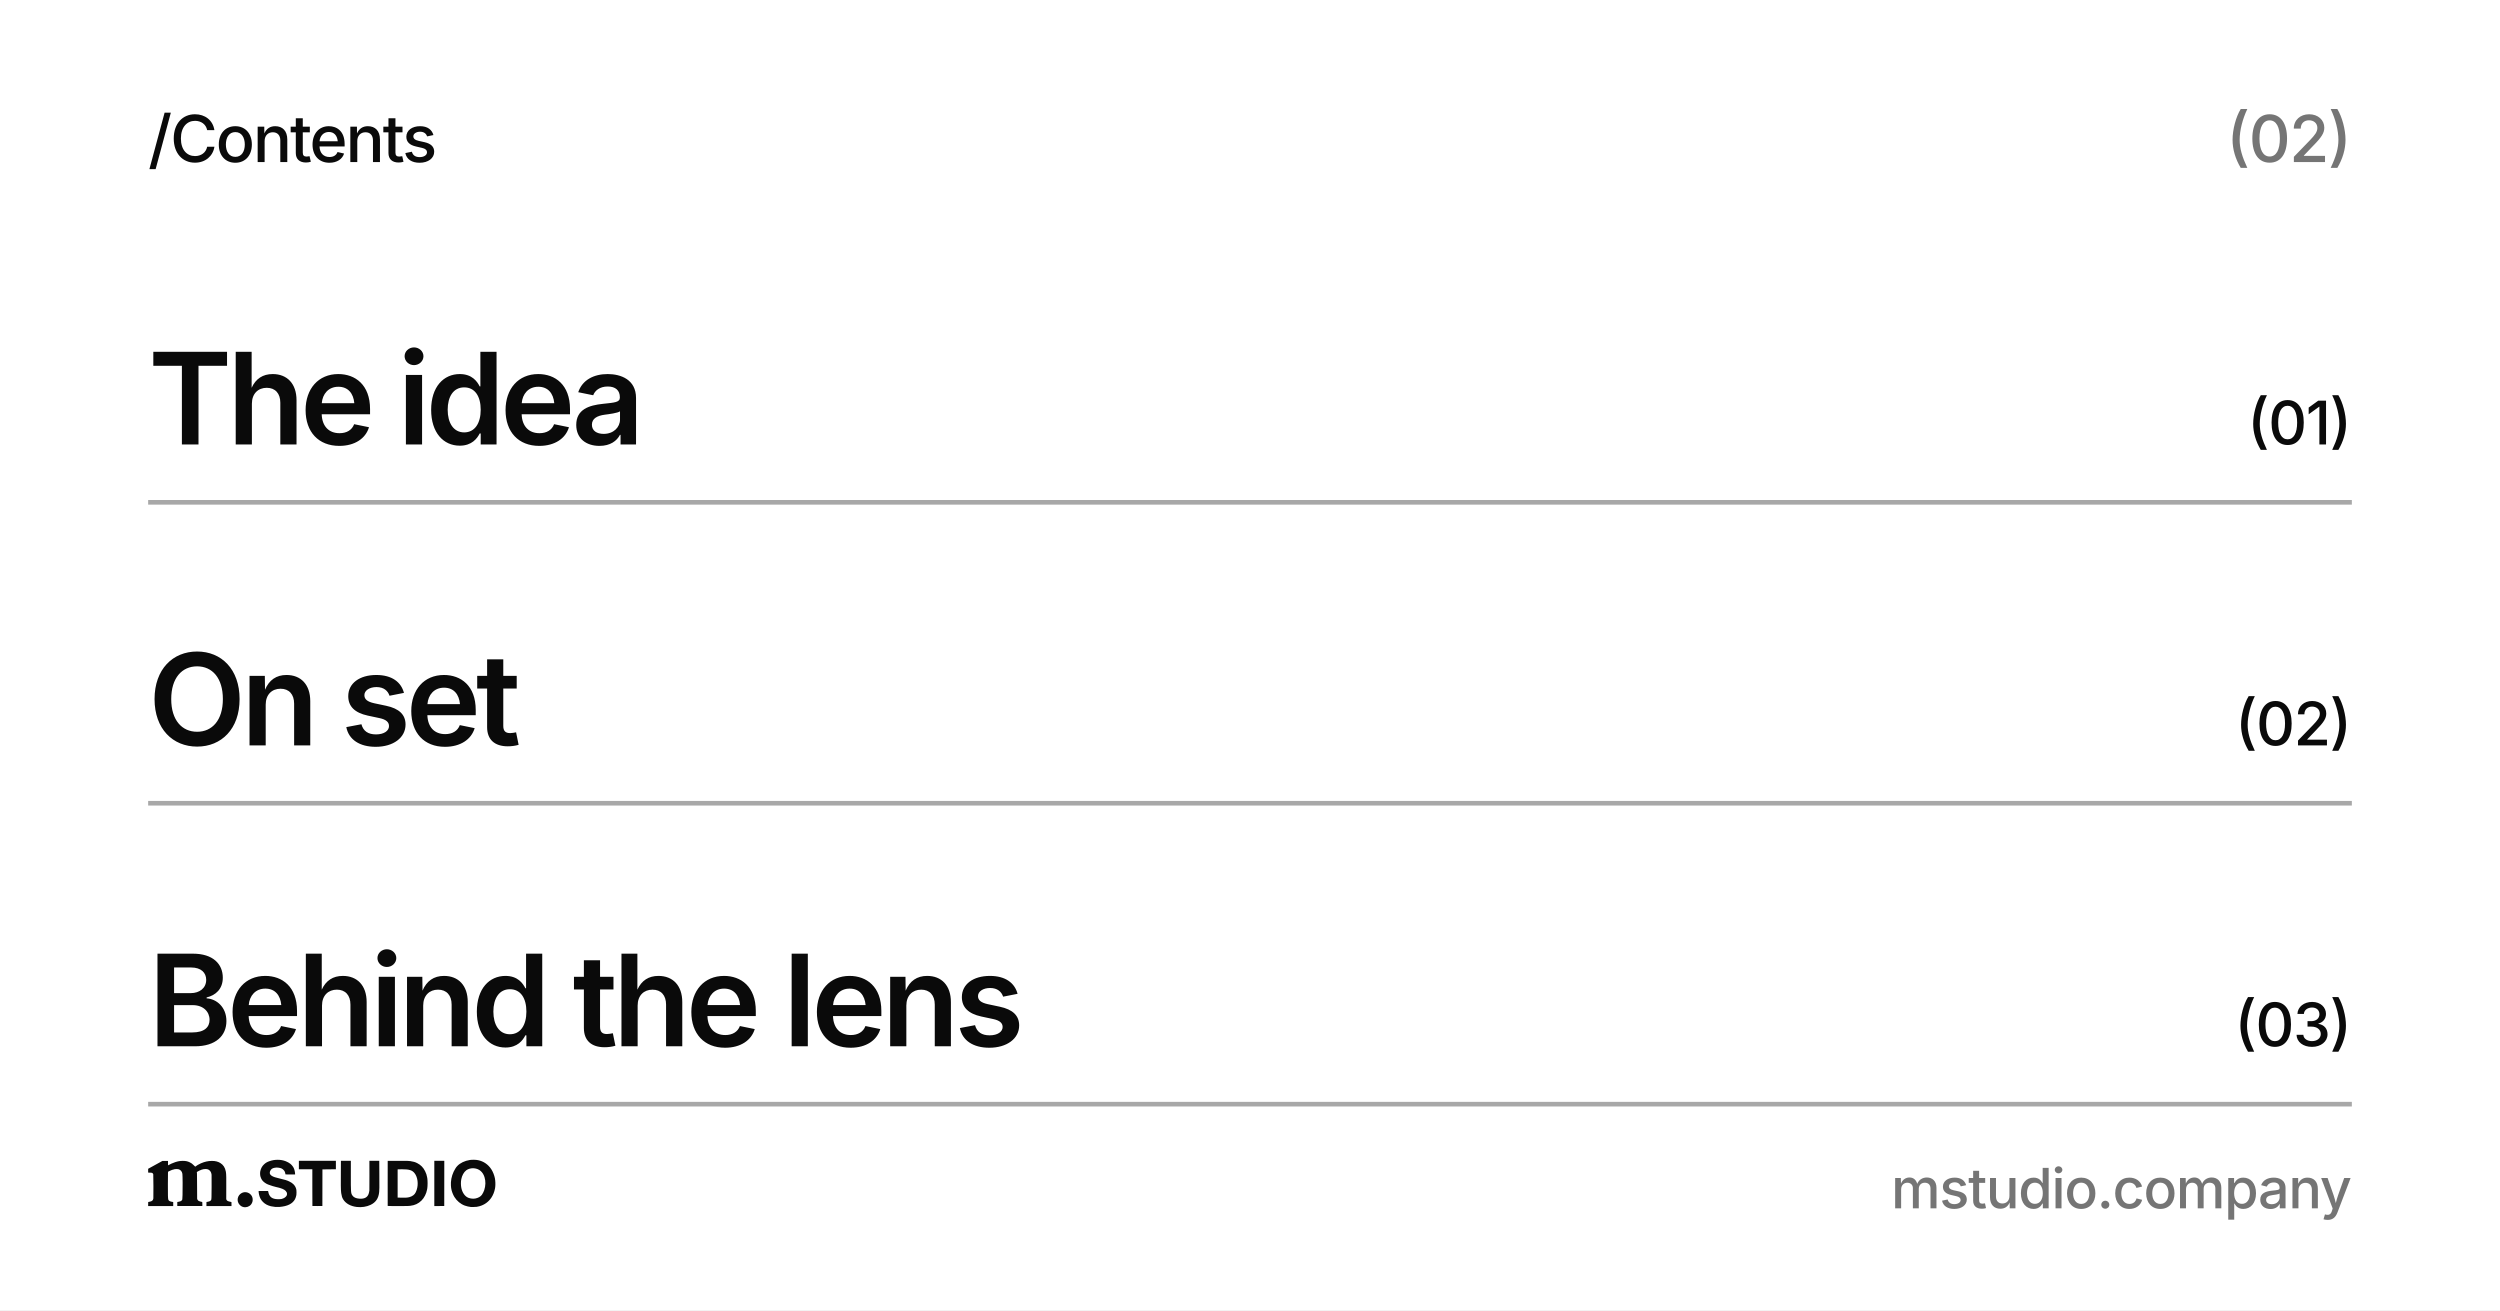
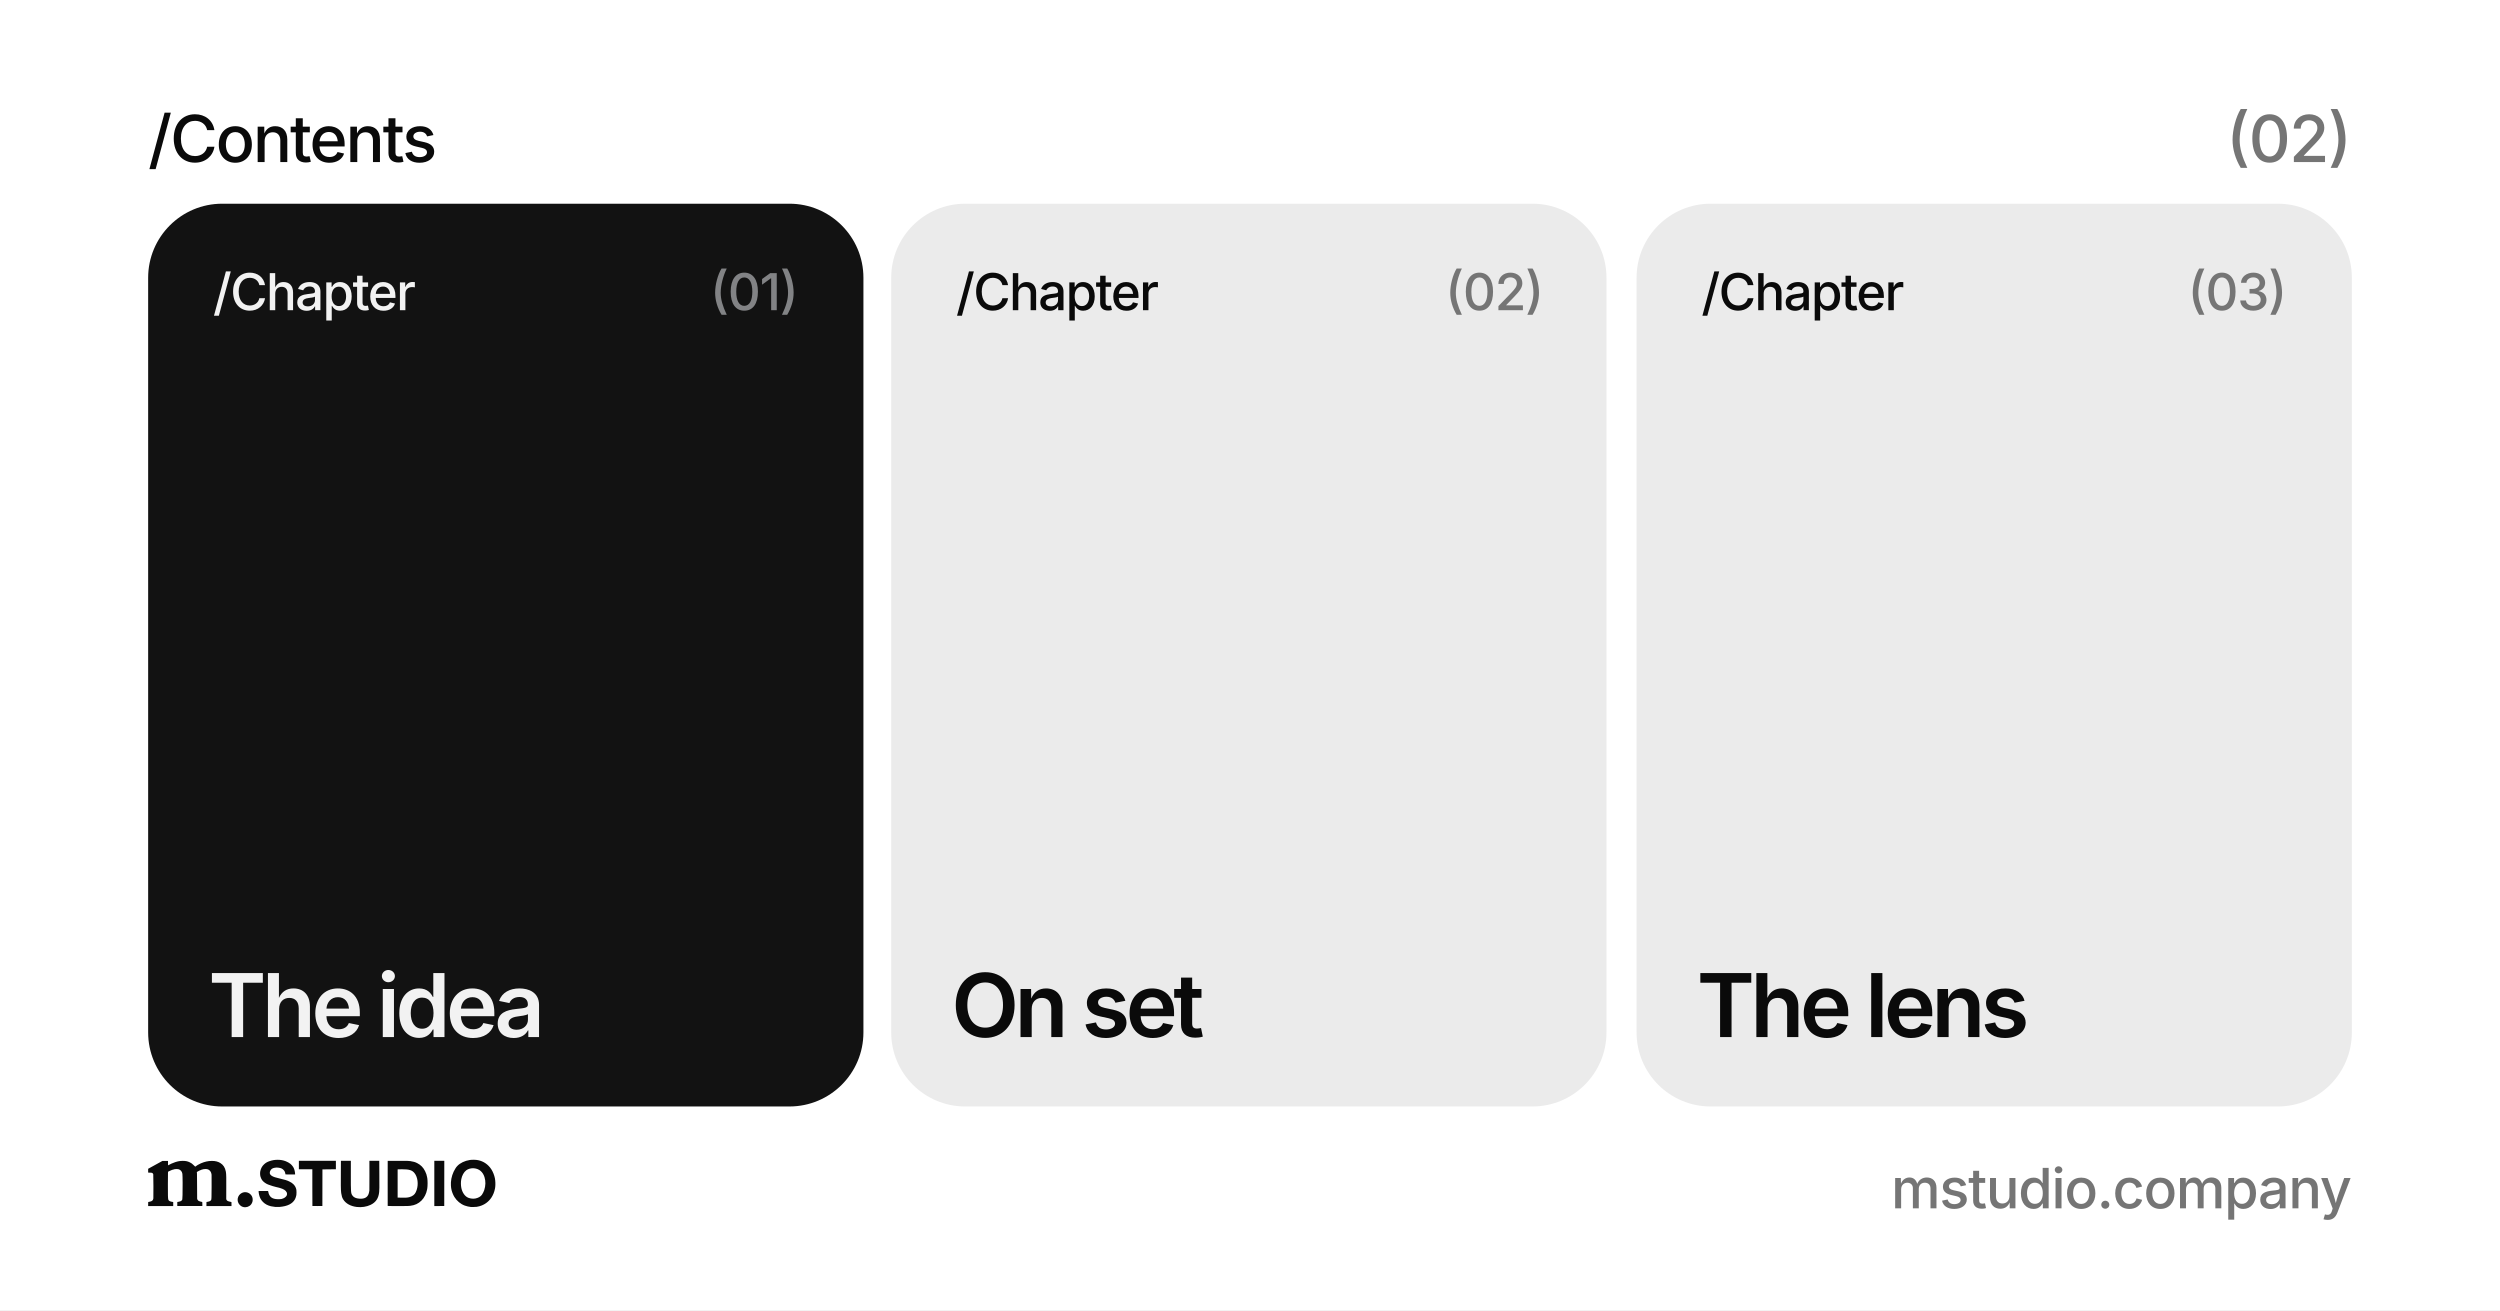
<svg xmlns="http://www.w3.org/2000/svg" width="1080" height="566" viewBox="0 0 1080 566">
  <rect id="Background" width="1080" height="566" fill="#FFFFFF" />
  <g id="Section label">
    <text id="Label" x="64" y="70" font-family="Inter" font-size="28" font-weight="500" letter-spacing="-0.84" fill="#0A0A0A" text-anchor="start">/Contents</text>
    <text id="Index" x="1016" y="70" font-family="Inter" font-size="28" font-weight="500" letter-spacing="-0.56" fill="#757575" text-anchor="end">(02)</text>
  </g>
-   <g id="Menu list">
-     <text id="Item 1" x="64" y="192" font-family="Inter" font-size="55" font-weight="600" letter-spacing="-2.18" fill="#0A0A0A" text-anchor="start">The idea</text>
-     <text id="Number 1" x="1016" y="192" font-family="Inter" font-size="26" font-weight="500" letter-spacing="-0.52" fill="#0A0A0A" text-anchor="end">(01)</text>
-     <rect id="Line 1" x="64" y="216" width="952" height="2" fill="#A8A8A8" />
-     <text id="Item 2" x="64" y="322" font-family="Inter" font-size="55" font-weight="600" letter-spacing="-2.18" fill="#0A0A0A" text-anchor="start">On set</text>
-     <text id="Number 2" x="1016" y="322" font-family="Inter" font-size="26" font-weight="500" letter-spacing="-0.52" fill="#0A0A0A" text-anchor="end">(02)</text>
-     <rect id="Line 2" x="64" y="346" width="952" height="2" fill="#A8A8A8" />
-     <text id="Item 3" x="64" y="452" font-family="Inter" font-size="55" font-weight="600" letter-spacing="-2.18" fill="#0A0A0A" text-anchor="start">Behind the lens</text>
-     <text id="Number 3" x="1016" y="452" font-family="Inter" font-size="26" font-weight="500" letter-spacing="-0.52" fill="#0A0A0A" text-anchor="end">(03)</text>
-     <rect id="Line 3" x="64" y="476" width="952" height="2" fill="#A8A8A8" />
+   <g id="Tile 01">
+     <rect x="64" y="88" width="309" height="390" rx="32" fill="#121212" />
+     <text id="Label" x="92" y="134" font-family="Inter" font-size="22" font-weight="500" letter-spacing="-0.66" fill="#F2F2F2" text-anchor="start">/Chapter</text>
+     <text id="Index" x="345" y="134" font-family="Inter" font-size="22" font-weight="500" letter-spacing="-0.44" fill="#828385" text-anchor="end">(01)</text>
+     <text id="Title" x="90" y="448" font-family="Inter" font-size="38" font-weight="600" letter-spacing="-1.90" fill="#F2F2F2" text-anchor="start">The idea</text>
+   </g>
+   <g id="Tile 02">
+     <rect x="385" y="88" width="309" height="390" rx="32" fill="#EBEBEB" />
+     <text id="Label" x="413" y="134" font-family="Inter" font-size="22" font-weight="500" letter-spacing="-0.66" fill="#0A0A0A" text-anchor="start">/Chapter</text>
+     <text id="Index" x="667" y="134" font-family="Inter" font-size="22" font-weight="500" letter-spacing="-0.44" fill="#757575" text-anchor="end">(02)</text>
+     <text id="Title" x="411" y="448" font-family="Inter" font-size="38" font-weight="600" letter-spacing="-1.90" fill="#0A0A0A" text-anchor="start">On set</text>
+   </g>
+   <g id="Tile 03">
+     <rect x="707" y="88" width="309" height="390" rx="32" fill="#EBEBEB" />
+     <text id="Label" x="735" y="134" font-family="Inter" font-size="22" font-weight="500" letter-spacing="-0.66" fill="#0A0A0A" text-anchor="start">/Chapter</text>
+     <text id="Index" x="988" y="134" font-family="Inter" font-size="22" font-weight="500" letter-spacing="-0.44" fill="#757575" text-anchor="end">(03)</text>
+     <text id="Title" x="733" y="448" font-family="Inter" font-size="38" font-weight="600" letter-spacing="-1.90" fill="#0A0A0A" text-anchor="start">The lens</text>
  </g>
  <g id="Footer">
    <g id="Logo m.STUDIO" transform="translate(64 501) scale(0.04688)">
      <path fill="#0A0A0A" fill-rule="evenodd" d="M 879.37 436.51 C 864.89 433.36 853.86 426.92 842.98 415.27 C 811.69 381.76 821.75 327.27 863.08 306.46 C 892.07 291.86 927.01 299.29 947.94 324.50 C 956.60 334.93 961.33 346.26 962.94 360.46 C 965.06 379.12 960.44 396.23 949.28 411.08 C 933.78 431.70 905.14 442.11 879.37 436.51 Z  M 1923.50 435.50 C 1865.42 428.80 1820.12 403.39 1796.67 364.36 C 1787.73 349.47 1783.24 335.24 1779.53 310.00 C 1779.33 308.62 1778.89 305.70 1778.56 303.50 C 1778.23 301.30 1777.32 289.91 1776.53 278.19 C 1775.37 260.72 1775.22 234.60 1775.72 133.44 L 1776.32 10.00 L 1822.14 10.00 L 1867.96 10.00 L 1867.77 132.25 C 1867.52 301.63 1868.01 308.39 1882.16 329.55 C 1893.75 346.88 1915.15 356.74 1945.90 358.92 C 1991.95 362.18 2019.65 348.13 2031.46 315.51 C 2034.10 308.24 2037.31 293.82 2038.60 283.50 C 2039.01 280.20 2039.23 217.31 2039.08 143.75 L 2038.80 10.00 L 2084.26 10.00 L 2129.71 10.00 L 2130.44 138.80 C 2131.16 264.20 2131.06 274.47 2128.85 297.50 C 2123.33 355.12 2098.21 392.75 2049.74 415.99 C 2013.48 433.39 1967.20 440.54 1923.50 435.50 Z  M 1173.00 435.29 C 1164.03 434.73 1140.11 431.03 1131.50 428.86 C 1100.40 421.02 1077.96 408.95 1058.40 389.53 C 1040.08 371.35 1029.18 351.32 1022.51 323.61 C 1019.76 312.17 1018.00 300.21 1018.00 292.92 L 1018.00 287.98 L 1061.66 288.24 L 1105.31 288.50 L 1106.98 296.50 C 1109.65 309.29 1111.89 315.92 1116.59 325.05 C 1131.38 353.75 1159.23 365.37 1209.32 363.72 C 1226.43 363.16 1231.86 362.07 1244.88 356.56 C 1259.75 350.27 1271.81 339.95 1276.78 329.25 C 1279.01 324.45 1279.46 322.09 1279.48 314.98 C 1279.50 307.32 1279.16 305.77 1276.18 299.71 C 1267.45 281.98 1248.37 270.04 1212.56 259.91 C 1204.89 257.74 1197.69 255.79 1196.56 255.56 C 1195.43 255.34 1191.35 254.40 1187.50 253.48 C 1183.65 252.56 1179.60 251.63 1178.50 251.41 C 1163.24 248.40 1132.49 238.77 1105.51 228.56 C 1084.18 220.48 1061.22 203.55 1049.70 187.42 C 1043.84 179.20 1037.18 164.28 1034.34 153.00 C 1030.79 138.90 1030.58 117.28 1033.86 103.73 C 1040.18 77.68 1049.95 60.03 1067.32 43.33 C 1082.54 28.69 1097.58 19.99 1121.00 12.28 C 1145.06 4.36 1167.80 0.70 1193.00 0.69 C 1221.60 0.69 1245.09 4.95 1269.00 14.48 C 1284.23 20.55 1298.68 28.58 1309.45 36.98 C 1322.01 46.76 1334.98 62.69 1341.62 76.50 C 1348.51 90.83 1353.96 115.16 1353.99 131.76 L 1354.00 136.02 L 1309.82 135.76 L 1265.64 135.50 L 1263.96 127.00 C 1260.81 111.15 1257.26 104.12 1247.11 93.65 C 1236.14 82.33 1226.19 77.65 1205.34 73.97 C 1191.31 71.50 1180.25 71.47 1166.92 73.88 C 1143.86 78.06 1133.33 85.48 1124.76 103.63 C 1120.52 112.62 1119.69 124.25 1122.79 131.26 C 1128.10 143.26 1143.56 153.66 1167.50 161.32 C 1171.90 162.72 1183.83 165.90 1194.00 168.37 C 1266.09 185.87 1277.38 189.27 1300.80 200.54 C 1318.01 208.82 1328.59 215.93 1338.75 226.05 C 1353.72 240.96 1362.70 258.24 1366.04 278.55 C 1367.55 287.72 1367.51 314.31 1365.98 325.00 C 1364.42 335.86 1358.06 355.40 1353.33 363.91 C 1329.85 406.07 1283.94 429.01 1211.00 435.03 C 1200.81 435.87 1184.23 435.98 1173.00 435.29 Z  M 2972.50 435.38 C 2955.78 433.65 2934.56 428.70 2917.75 422.62 C 2879.75 408.86 2844.83 379.91 2822.16 343.35 C 2809.02 322.17 2796.58 289.40 2793.54 268.00 C 2793.19 265.52 2792.47 261.48 2791.94 259.00 C 2790.18 250.82 2789.21 224.60 2790.07 208.32 C 2792.40 164.38 2807.31 118.34 2831.43 80.66 C 2839.25 68.42 2840.67 66.58 2849.50 57.15 C 2874.67 30.27 2918.47 9.35 2963.90 2.52 C 2987.08 -0.97 3018.61 -0.29 3040.50 4.15 C 3090.93 14.39 3133.48 43.73 3162.40 88.19 C 3177.05 110.72 3190.18 143.78 3195.49 171.50 C 3199.83 194.18 3201.14 228.68 3198.47 250.00 C 3197.61 256.88 3196.72 263.18 3196.49 264.00 C 3196.26 264.82 3195.87 266.62 3195.61 268.00 C 3190.42 296.02 3178.32 326.19 3163.15 349.00 C 3136.86 388.52 3098.67 416.02 3052.50 428.68 C 3032.39 434.19 3024.88 435.16 3000.00 435.49 C 2987.07 435.65 2974.70 435.61 2972.50 435.38 Z  M 0.23 408.29 L 0.50 389.58 L 12.19 387.37 C 36.38 382.80 44.98 375.41 47.98 356.61 C 49.32 348.27 48.51 140.55 47.12 134.79 C 45.57 128.35 42.78 124.66 37.49 122.02 C 32.94 119.76 31.10 119.52 16.25 119.16 L -0.00 118.77 L 0.01 101.13 L 0.02 83.50 L 15.76 74.86 C 33.28 65.24 61.73 49.58 84.50 37.00 C 92.75 32.45 101.30 27.74 103.50 26.55 C 105.70 25.36 112.96 21.37 119.62 17.69 L 131.74 11.00 L 157.37 11.00 L 183.00 11.00 L 183.00 31.50 C 183.00 42.78 183.27 52.00 183.60 52.00 C 183.92 52.00 185.39 51.17 186.85 50.16 C 196.33 43.59 228.63 29.19 248.50 22.69 C 275.33 13.91 294.33 10.68 319.50 10.65 C 346.26 10.61 362.94 14.11 383.50 24.04 C 399.02 31.54 405.45 36.26 419.80 50.66 C 427.12 58.00 433.39 64.00 433.74 64.00 C 434.09 64.00 435.30 63.16 436.44 62.13 C 444.27 55.01 468.19 41.07 485.53 33.51 C 520.75 18.15 552.83 11.06 587.33 11.02 C 619.29 10.98 643.05 16.88 665.00 30.30 C 692.32 47.01 709.03 72.73 715.51 108.00 C 715.76 109.38 716.19 111.62 716.46 113.00 C 716.73 114.38 717.67 122.47 718.54 131.00 C 719.92 144.38 720.10 161.34 719.85 255.00 L 719.57 363.50 L 722.20 369.18 C 726.47 378.41 733.37 382.21 754.50 386.98 C 759.45 388.09 764.51 389.24 765.75 389.52 C 767.98 390.03 768.00 390.17 768.00 408.52 L 768.00 427.00 L 652.48 427.00 L 536.96 427.00 L 537.23 408.25 L 537.50 389.50 L 547.18 387.81 C 566.02 384.53 576.10 379.37 580.64 370.69 C 583.79 364.69 584.41 346.52 584.73 251.00 C 585.10 140.77 585.11 143.53 584.54 139.00 C 582.33 121.22 577.13 109.36 567.26 99.57 C 557.22 89.60 544.80 85.30 527.00 85.62 C 514.77 85.84 504.70 87.67 491.77 92.01 C 481.56 95.44 456.18 107.73 451.58 111.47 L 448.67 113.84 L 449.94 128.58 C 450.89 139.62 451.14 169.90 450.93 249.41 C 450.78 307.76 451.01 357.30 451.46 359.50 C 453.34 368.76 459.31 376.57 467.86 380.93 C 472.93 383.51 492.59 388.96 498.50 389.42 C 499.13 389.47 499.50 396.39 499.50 408.00 L 499.50 426.50 L 384.00 426.50 L 268.50 426.50 L 268.50 408.00 L 268.50 389.50 L 280.50 387.47 C 295.30 384.95 303.33 381.50 309.37 375.04 C 315.37 368.62 315.28 369.22 316.88 325.00 C 318.72 274.00 317.82 145.70 315.50 130.00 C 312.35 108.61 298.81 92.63 279.50 87.52 C 272.36 85.63 255.55 85.36 245.50 86.98 C 230.25 89.44 209.11 96.99 192.50 105.91 L 183.50 110.74 L 182.78 120.62 C 182.38 126.06 181.96 174.15 181.84 227.50 C 181.61 326.51 182.35 354.70 185.50 366.89 C 187.11 373.16 190.88 377.53 198.01 381.41 C 203.04 384.15 216.41 388.00 220.91 388.01 C 222.33 388.01 225.19 388.48 227.25 389.05 L 231.00 390.09 L 231.00 408.55 L 231.00 427.00 L 115.48 427.00 L -0.04 427.00 L 0.23 408.29 Z  M 1513.68 426.34 C 1513.30 425.97 1513.00 349.69 1513.00 256.83 L 1513.00 88.00 L 1451.00 88.00 L 1389.00 88.00 L 1389.00 49.00 L 1389.00 10.00 L 1559.50 10.00 L 1730.00 10.00 L 1730.00 49.00 L 1730.00 88.00 L 1710.16 88.00 C 1699.25 88.00 1671.36 88.30 1648.17 88.66 L 1606.01 89.33 L 1605.75 257.91 L 1605.50 426.50 L 1559.93 426.76 C 1534.86 426.90 1514.05 426.72 1513.68 426.34 Z  M 2207.46 425.75 C 2207.20 425.06 2207.10 331.35 2207.24 217.50 L 2207.50 10.50 L 2304.50 10.53 C 2399.96 10.55 2401.74 10.59 2416.74 12.81 C 2443.35 16.75 2461.16 22.04 2479.50 31.44 C 2512.63 48.42 2535.19 71.47 2551.99 105.50 C 2562.17 126.13 2567.07 140.70 2570.48 160.50 C 2571.34 165.45 2572.23 170.18 2572.48 171.00 C 2573.67 175.02 2575.07 199.53 2575.07 216.50 C 2575.07 233.53 2573.80 256.30 2572.46 263.00 C 2571.53 267.68 2571.01 270.50 2569.95 276.50 C 2563.58 312.64 2543.59 351.75 2519.10 376.00 C 2489.86 404.95 2458.05 419.69 2413.34 424.99 C 2397.64 426.86 2390.14 426.99 2302.22 427.00 C 2227.71 427.00 2207.84 426.74 2207.46 425.75 Z  M 2637.00 218.51 L 2637.00 10.00 L 2683.00 10.00 L 2729.00 10.00 L 2728.75 218.25 L 2728.50 426.50 L 2682.75 426.76 L 2637.00 427.02 L 2637.00 218.51 Z  M 3016.58 357.05 C 3042.73 351.53 3063.17 339.87 3075.24 323.60 C 3082.31 314.07 3092.73 293.39 3096.88 280.67 C 3110.36 239.38 3111.27 198.01 3099.52 160.50 C 3084.32 111.96 3050.22 83.15 3003.02 78.97 C 2976.31 76.60 2949.73 83.54 2930.98 97.77 C 2909.40 114.15 2892.16 145.25 2885.49 179.86 C 2880.83 204.03 2881.09 235.94 2886.14 260.50 C 2895.17 304.37 2920.07 339.01 2951.18 351.01 C 2971.29 358.76 2997.15 361.15 3016.58 357.05 Z  M 2391.42 348.01 C 2398.23 346.92 2404.86 345.62 2406.15 345.13 C 2407.44 344.64 2408.72 344.26 2409.00 344.28 C 2410.50 344.41 2421.41 340.30 2427.30 337.37 C 2452.13 325.07 2463.73 310.66 2474.35 278.91 C 2492.33 225.24 2484.06 160.20 2454.60 123.42 C 2432.91 96.34 2405.77 87.99 2339.50 88.01 C 2323.00 88.01 2307.14 88.30 2304.25 88.65 L 2299.00 89.28 L 2299.00 219.10 L 2299.00 348.93 L 2309.25 349.25 C 2314.89 349.43 2332.89 349.67 2349.27 349.79 C 2374.84 349.97 2380.78 349.72 2391.42 348.01 Z" />
    </g>
    <text id="Web" x="1016" y="522" font-family="Inter" font-size="24" font-weight="500" letter-spacing="-0.48" fill="#757575" text-anchor="end">mstudio.company</text>
  </g>
</svg>
